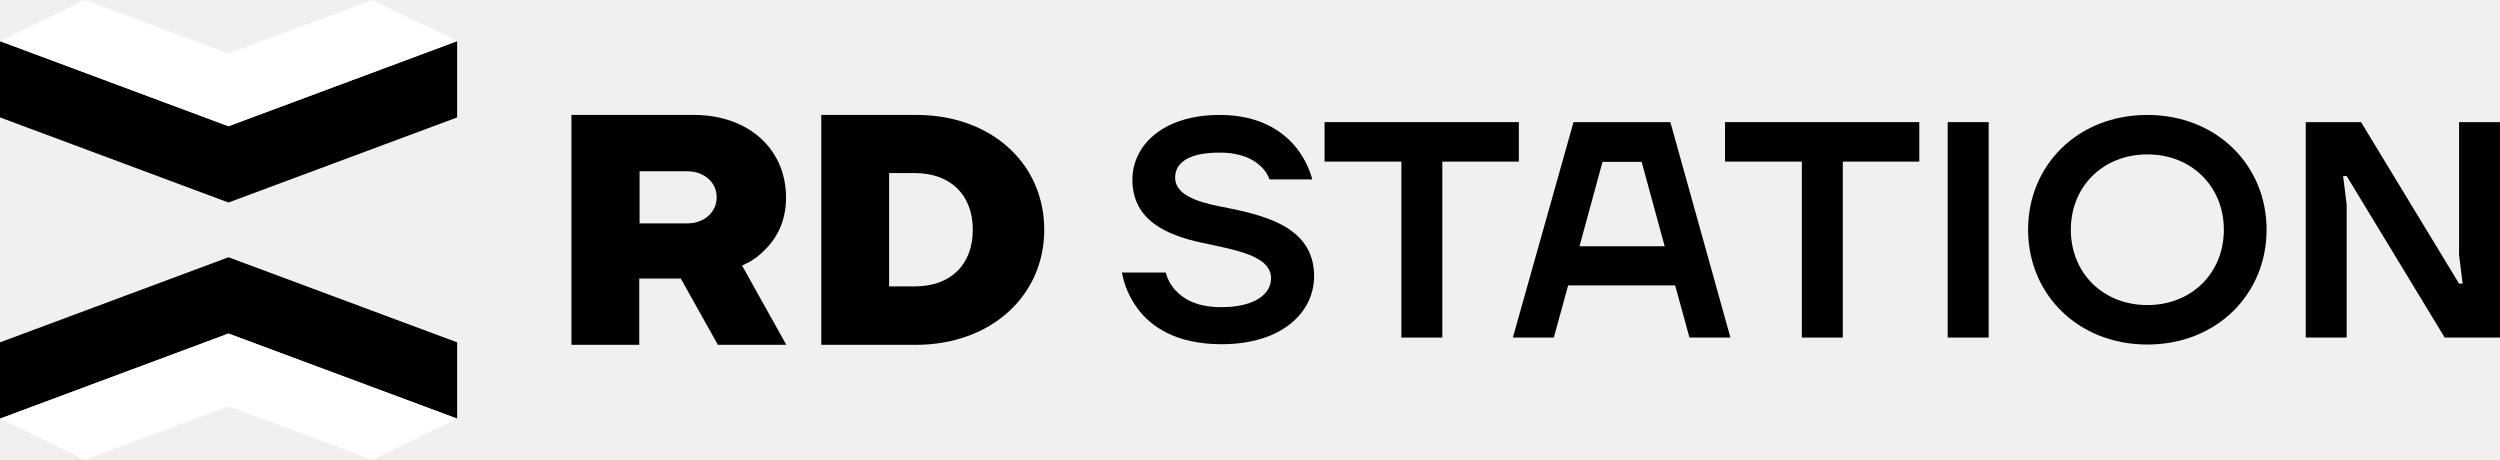
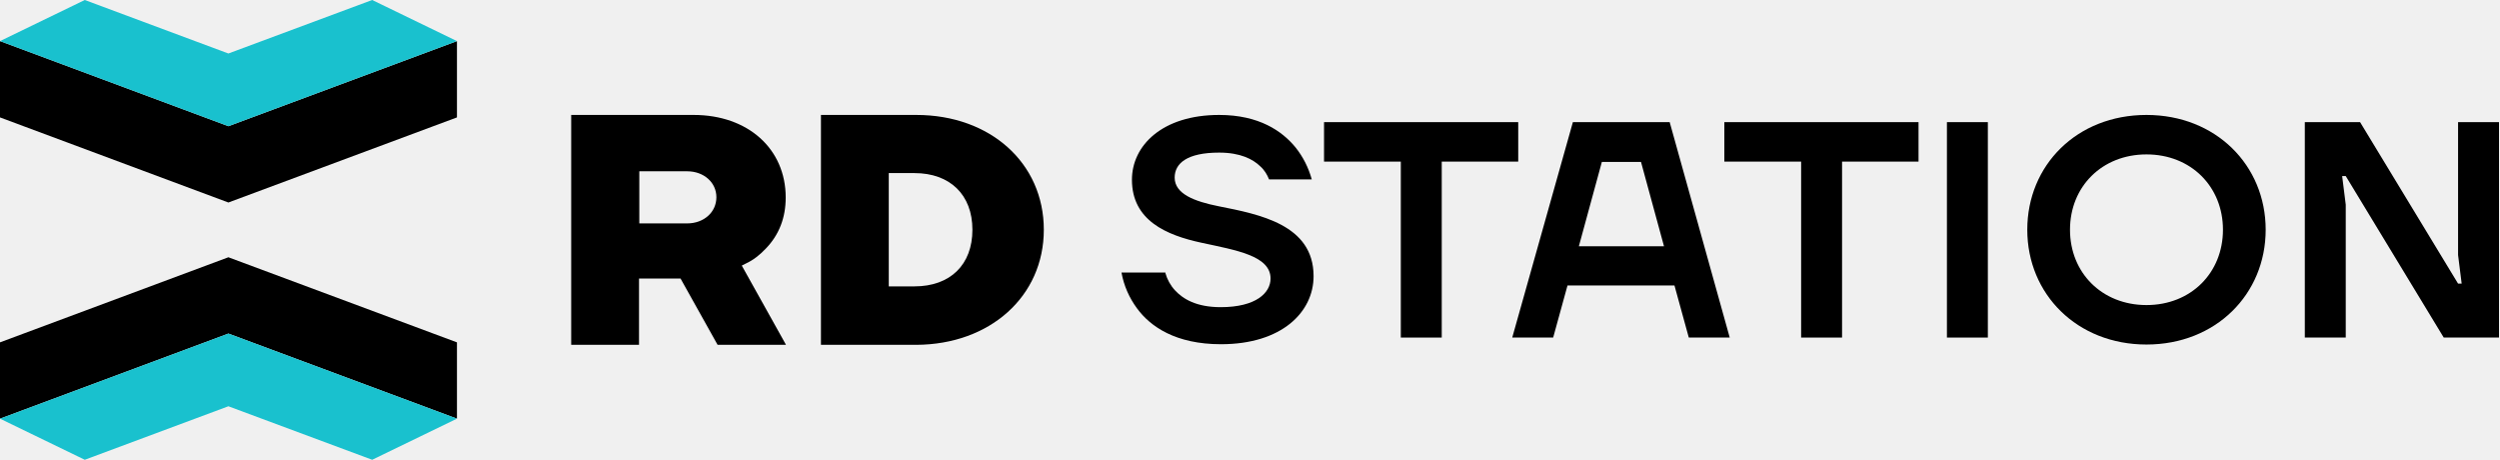
- <svg xmlns="http://www.w3.org/2000/svg" width="174" height="32" viewBox="0 0 174 32" fill="none">
-   <path d="M160.48 8.5H164.328L171.151 19.74H171.4L171.151 17.748V8.5H174V23.494H170.152L163.329 12.254H163.08L163.329 14.246V23.494H160.48V8.5Z" fill="black" />
-   <path d="M149.455 8C154.281 8 157.754 11.502 157.754 15.989C157.754 20.477 154.281 23.979 149.455 23.979C144.629 23.979 141.155 20.477 141.155 15.989C141.155 11.502 144.608 8 149.455 8ZM149.455 21.232C152.554 21.232 154.78 18.988 154.78 15.989C154.78 12.991 152.554 10.747 149.455 10.747C146.356 10.747 144.13 12.991 144.13 15.989C144.13 18.988 146.356 21.232 149.455 21.232Z" fill="black" />
-   <path d="M135.56 8.5H138.41V23.494H135.56V8.5Z" fill="black" />
-   <path d="M120.063 8.5H133.584V11.248H128.259V23.494H125.409V11.248H120.063V8.5Z" fill="black" />
-   <path d="M109.517 8.5H116.257L120.438 23.494H117.588L116.59 19.866H109.143L108.144 23.494H105.295L109.517 8.5ZM115.862 17.14L114.26 11.268H111.535L109.933 17.14H115.862Z" fill="black" />
-   <path d="M92.19 8.5H105.711V11.248H100.386V23.494H97.536V11.248H92.19V8.5Z" fill="black" />
-   <path d="M81.144 19.009C81.269 19.45 81.498 19.869 81.81 20.204C82.372 20.813 83.308 21.379 84.993 21.379C87.468 21.379 88.466 20.372 88.466 19.387C88.466 17.793 86.053 17.416 83.641 16.891C81.207 16.367 78.815 15.339 78.815 12.508C78.815 10.139 80.916 8 84.889 8C87.676 8 89.278 9.132 90.193 10.244C90.734 10.915 91.108 11.67 91.337 12.488H88.362C88.237 12.173 88.05 11.838 87.738 11.565C87.239 11.083 86.365 10.621 84.889 10.621C82.642 10.621 81.789 11.376 81.789 12.362C81.789 13.494 83.162 14.018 84.847 14.354C87.697 14.92 91.462 15.633 91.462 19.219C91.462 21.714 89.257 23.958 85.013 23.958C81.872 23.958 80.104 22.742 79.168 21.463C78.627 20.729 78.253 19.89 78.087 18.967H81.144V19.009Z" fill="black" />
-   <path d="M72.679 15.989C72.679 11.355 68.955 8 63.797 8H57.161V24H63.797C68.934 23.979 72.679 20.624 72.679 15.989ZM61.883 19.932V12.047H63.672C66.147 12.047 67.707 13.557 67.707 15.989C67.707 18.422 66.168 19.932 63.672 19.932H61.883Z" fill="black" />
-   <path d="M51.94 18.338C52.439 18.108 52.897 17.751 53.313 17.311C54.249 16.346 54.707 15.151 54.707 13.746C54.707 10.349 52.065 8 48.3 8H39.772V24H44.493V19.387H47.385L49.964 24H54.727L51.649 18.485L51.94 18.338ZM47.842 15.549H44.514V11.921H47.842C49.007 11.921 49.881 12.697 49.881 13.725C49.881 14.773 49.007 15.549 47.842 15.549Z" fill="black" />
-   <path d="M15.902 23.216L31.817 29.138V23.828L15.902 17.905L0 23.828V29.138L15.902 23.216Z" fill="black" />
-   <path d="M15.902 23.216L0 29.139L5.903 32L15.902 28.276L25.915 32L31.817 29.139L15.902 23.216Z" fill="white" />
-   <path d="M15.902 8.784L0 2.861V8.172L15.902 14.095L31.817 8.172V2.861L15.902 8.784Z" fill="black" />
-   <path d="M15.902 8.784L31.817 2.861L25.915 0L15.902 3.724L5.903 0L0 2.861L15.902 8.784Z" fill="white" />
+ <svg xmlns="http://www.w3.org/2000/svg" width="522" height="96" viewBox="0 0 522 96" fill="none">
+   <path d="M481.438 25.502H492.983L513.451 59.221H514.2L513.451 53.245V25.502H522V70.482H510.456L489.988 36.763H489.239L489.988 42.739V70.482H481.438V25.502Z" fill="black" />
+   <path d="M448.365 24C462.842 24 473.264 34.506 473.264 47.968C473.264 61.431 462.842 71.937 448.365 71.937C433.888 71.937 423.466 61.431 423.466 47.968C423.466 34.506 433.825 24 448.365 24ZM448.365 63.696C457.663 63.696 464.34 56.965 464.34 47.968C464.34 38.972 457.663 32.241 448.365 32.241C439.067 32.241 432.39 38.972 432.39 47.968C432.39 56.965 439.067 63.696 448.365 63.696Z" fill="black" />
+   <path d="M406.68 25.502H415.229V70.482H406.68V25.502Z" fill="black" />
+   <path d="M360.189 25.502H400.751V33.743H384.776V70.482H376.227V33.743H360.189V25.502Z" fill="black" />
+   <path d="M328.551 25.502H348.77L361.313 70.482H352.763L349.768 59.599H327.428L324.432 70.482H315.883L328.551 25.502ZM347.584 51.421L342.779 33.806H334.604L329.799 51.421H347.584Z" fill="black" />
+   <path d="M276.57 25.502H317.132V33.743H301.157V70.482H292.607V33.743H276.57V25.502Z" fill="black" />
+   <path d="M243.433 57.028C243.808 58.349 244.494 59.607 245.43 60.613C247.115 62.438 249.923 64.136 254.978 64.136C262.404 64.136 265.399 61.117 265.399 58.16C265.399 53.379 258.161 52.246 250.922 50.674C243.621 49.101 236.444 46.018 236.444 37.526C236.444 30.417 242.747 24 254.666 24C263.028 24 267.833 27.397 270.579 30.731C272.201 32.744 273.324 35.009 274.011 37.463H265.087C264.713 36.519 264.151 35.512 263.215 34.695C261.718 33.248 259.097 31.864 254.666 31.864C247.926 31.864 245.368 34.128 245.368 37.085C245.368 40.482 249.487 42.055 254.541 43.062C263.09 44.76 274.385 46.899 274.385 57.657C274.385 65.143 267.771 71.874 255.04 71.874C245.618 71.874 240.313 68.225 237.505 64.388C235.883 62.186 234.759 59.67 234.26 56.902H243.433V57.028Z" fill="black" />
+   <path d="M218.036 47.968C218.036 34.066 206.866 24 191.39 24H171.483V72H191.39C206.803 71.937 218.036 61.872 218.036 47.968ZM185.649 59.795V36.142H191.015C198.441 36.142 203.122 40.671 203.122 47.968C203.122 55.266 198.504 59.795 191.015 59.795H185.649Z" fill="black" />
+   <path d="M155.82 55.014C157.318 54.322 158.691 53.253 159.939 51.932C162.747 49.038 164.12 45.452 164.12 41.237C164.12 31.046 156.195 24 144.9 24H119.314V72H133.48V58.16H142.154L149.892 72H164.182L154.946 55.455L155.82 55.014ZM143.527 46.647H133.542V35.764H143.527C147.021 35.764 149.642 38.092 149.642 41.174C149.642 44.32 147.021 46.647 143.527 46.647Z" fill="black" />
+   <path d="M47.707 69.648L95.451 87.416V71.485L47.707 53.717L0 71.485V87.416L47.707 69.648Z" fill="black" />
+   <path d="M47.707 69.648L0 87.416L17.708 96L47.707 84.829L77.743 96L95.451 87.416L47.707 69.648Z" fill="#19C1CE" />
+   <path d="M47.707 26.352L0 8.584V24.515L47.707 42.284L95.451 24.515V8.584L47.707 26.352Z" fill="black" />
+   <path d="M47.707 26.352L95.451 8.584L77.743 0L47.707 11.171L17.708 0L0 8.584L47.707 26.352Z" fill="#19C1CE" />
</svg>
